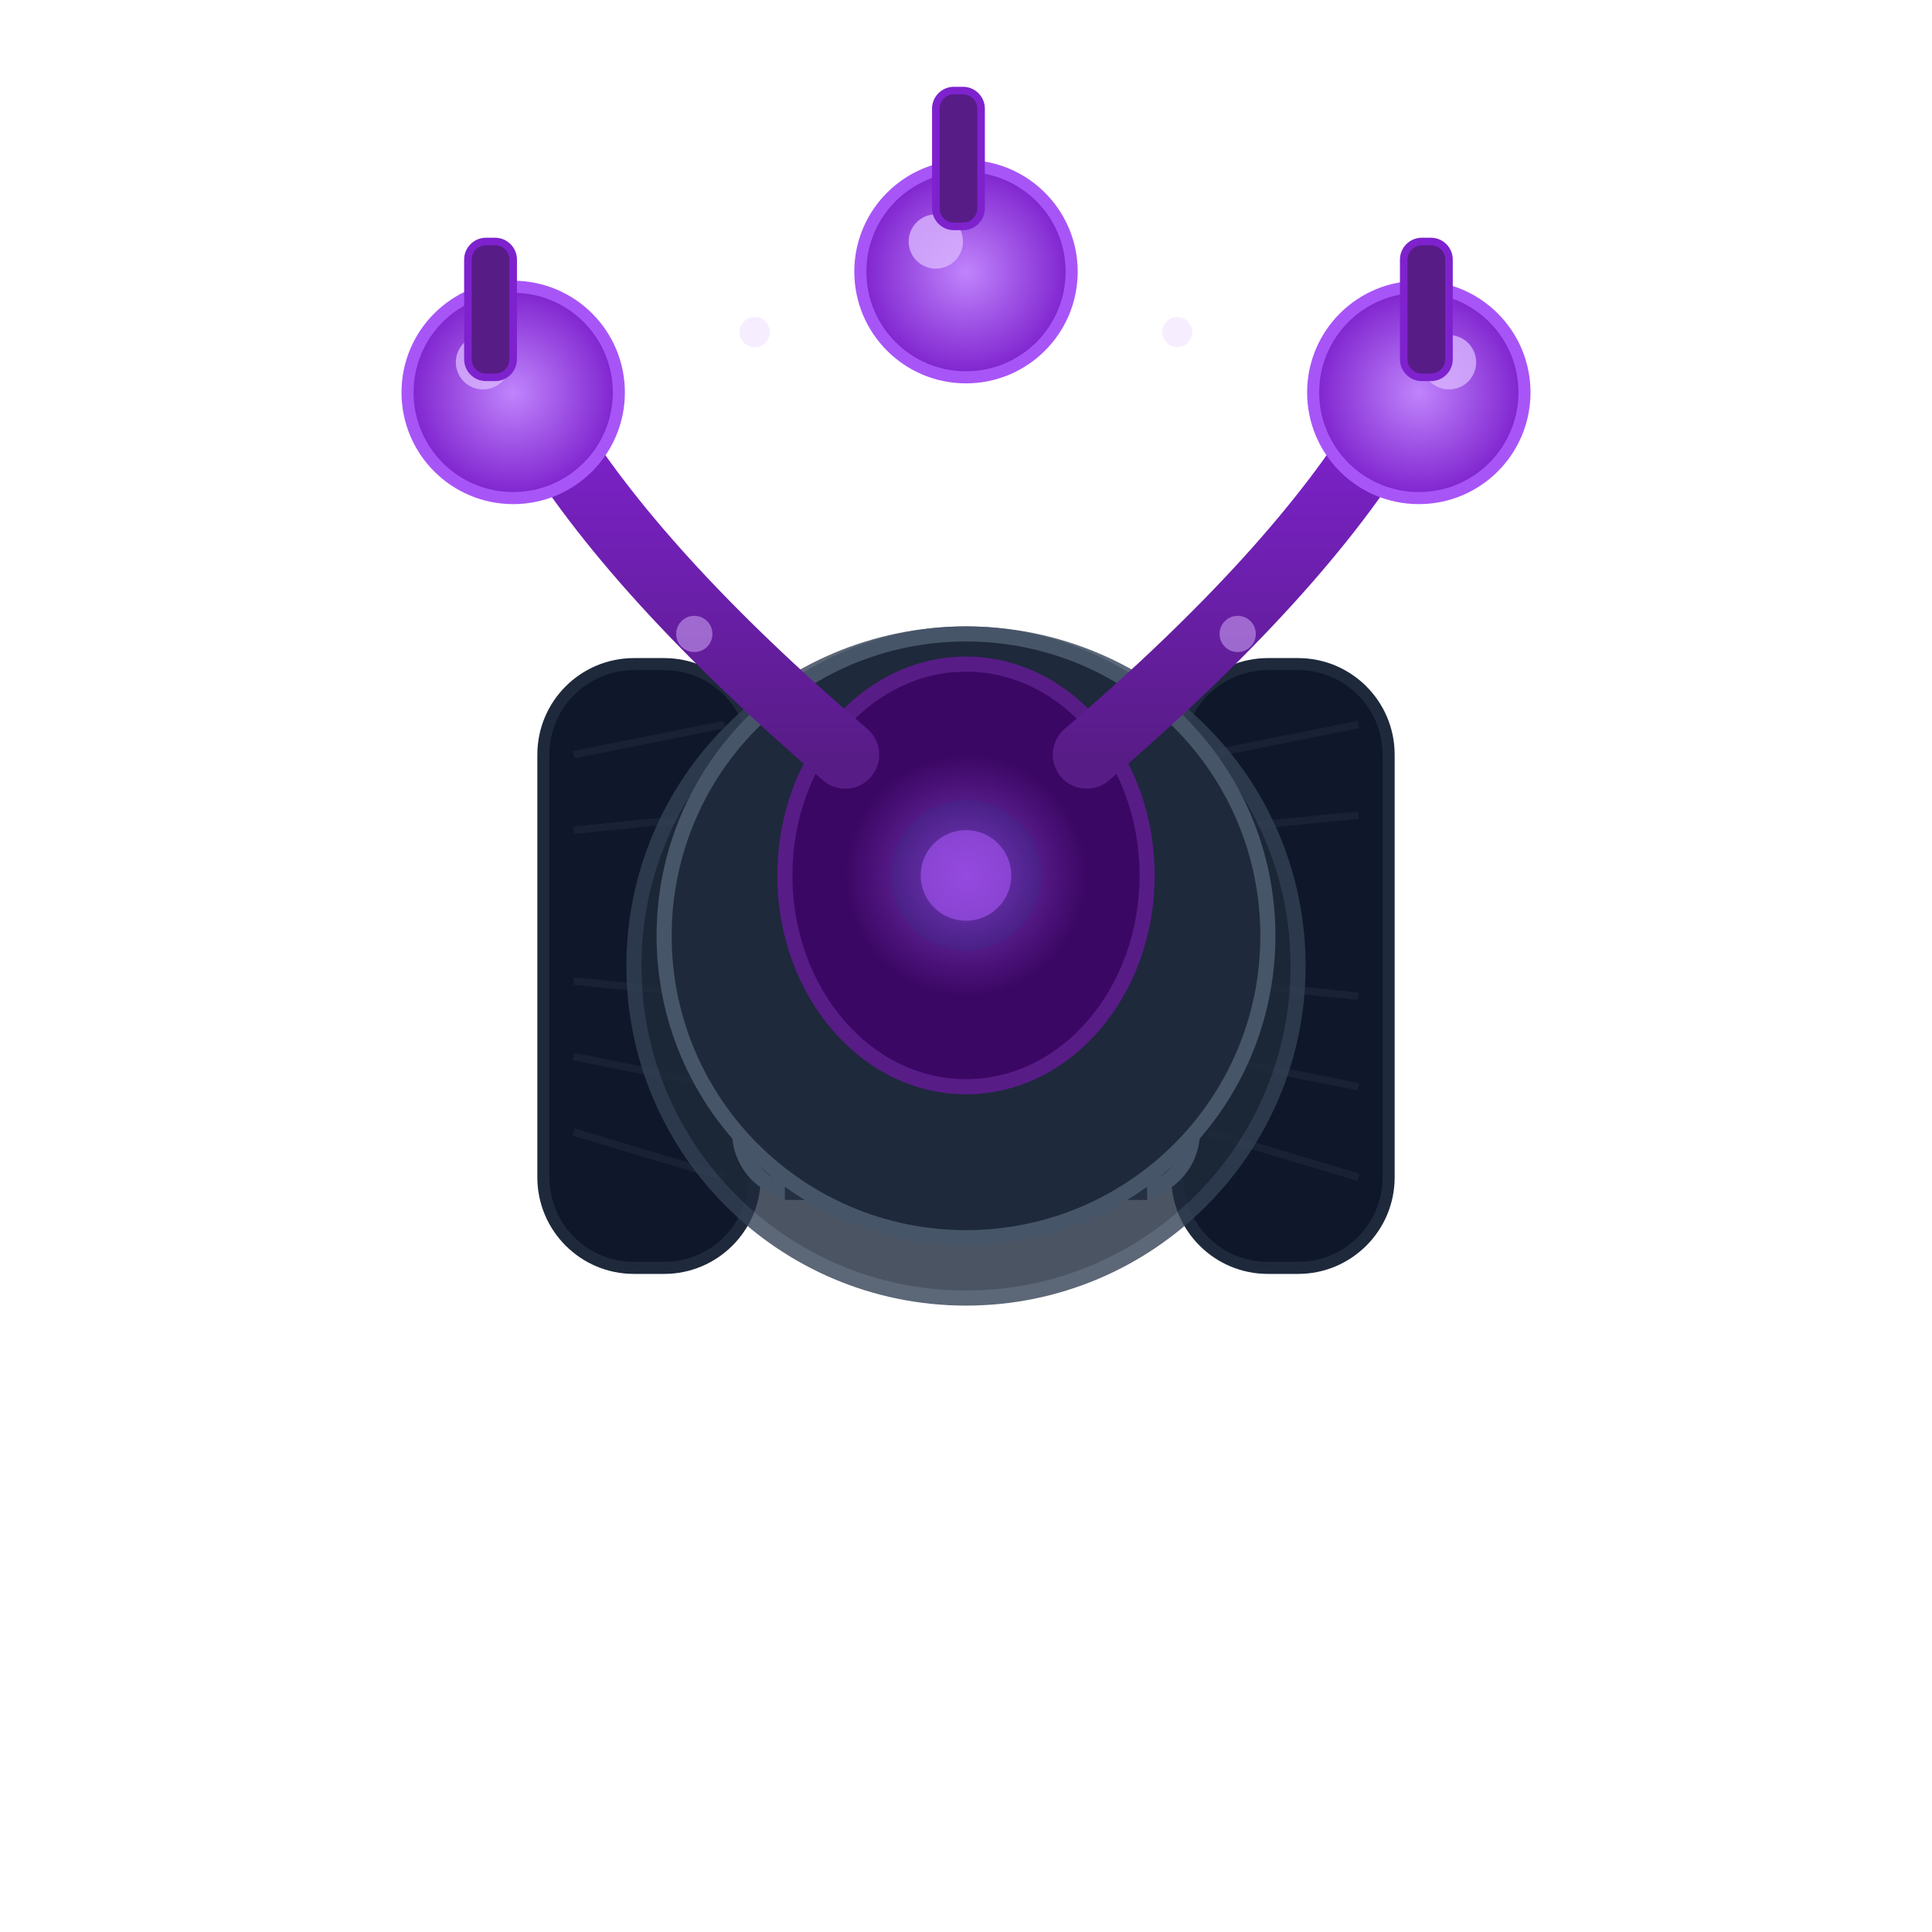
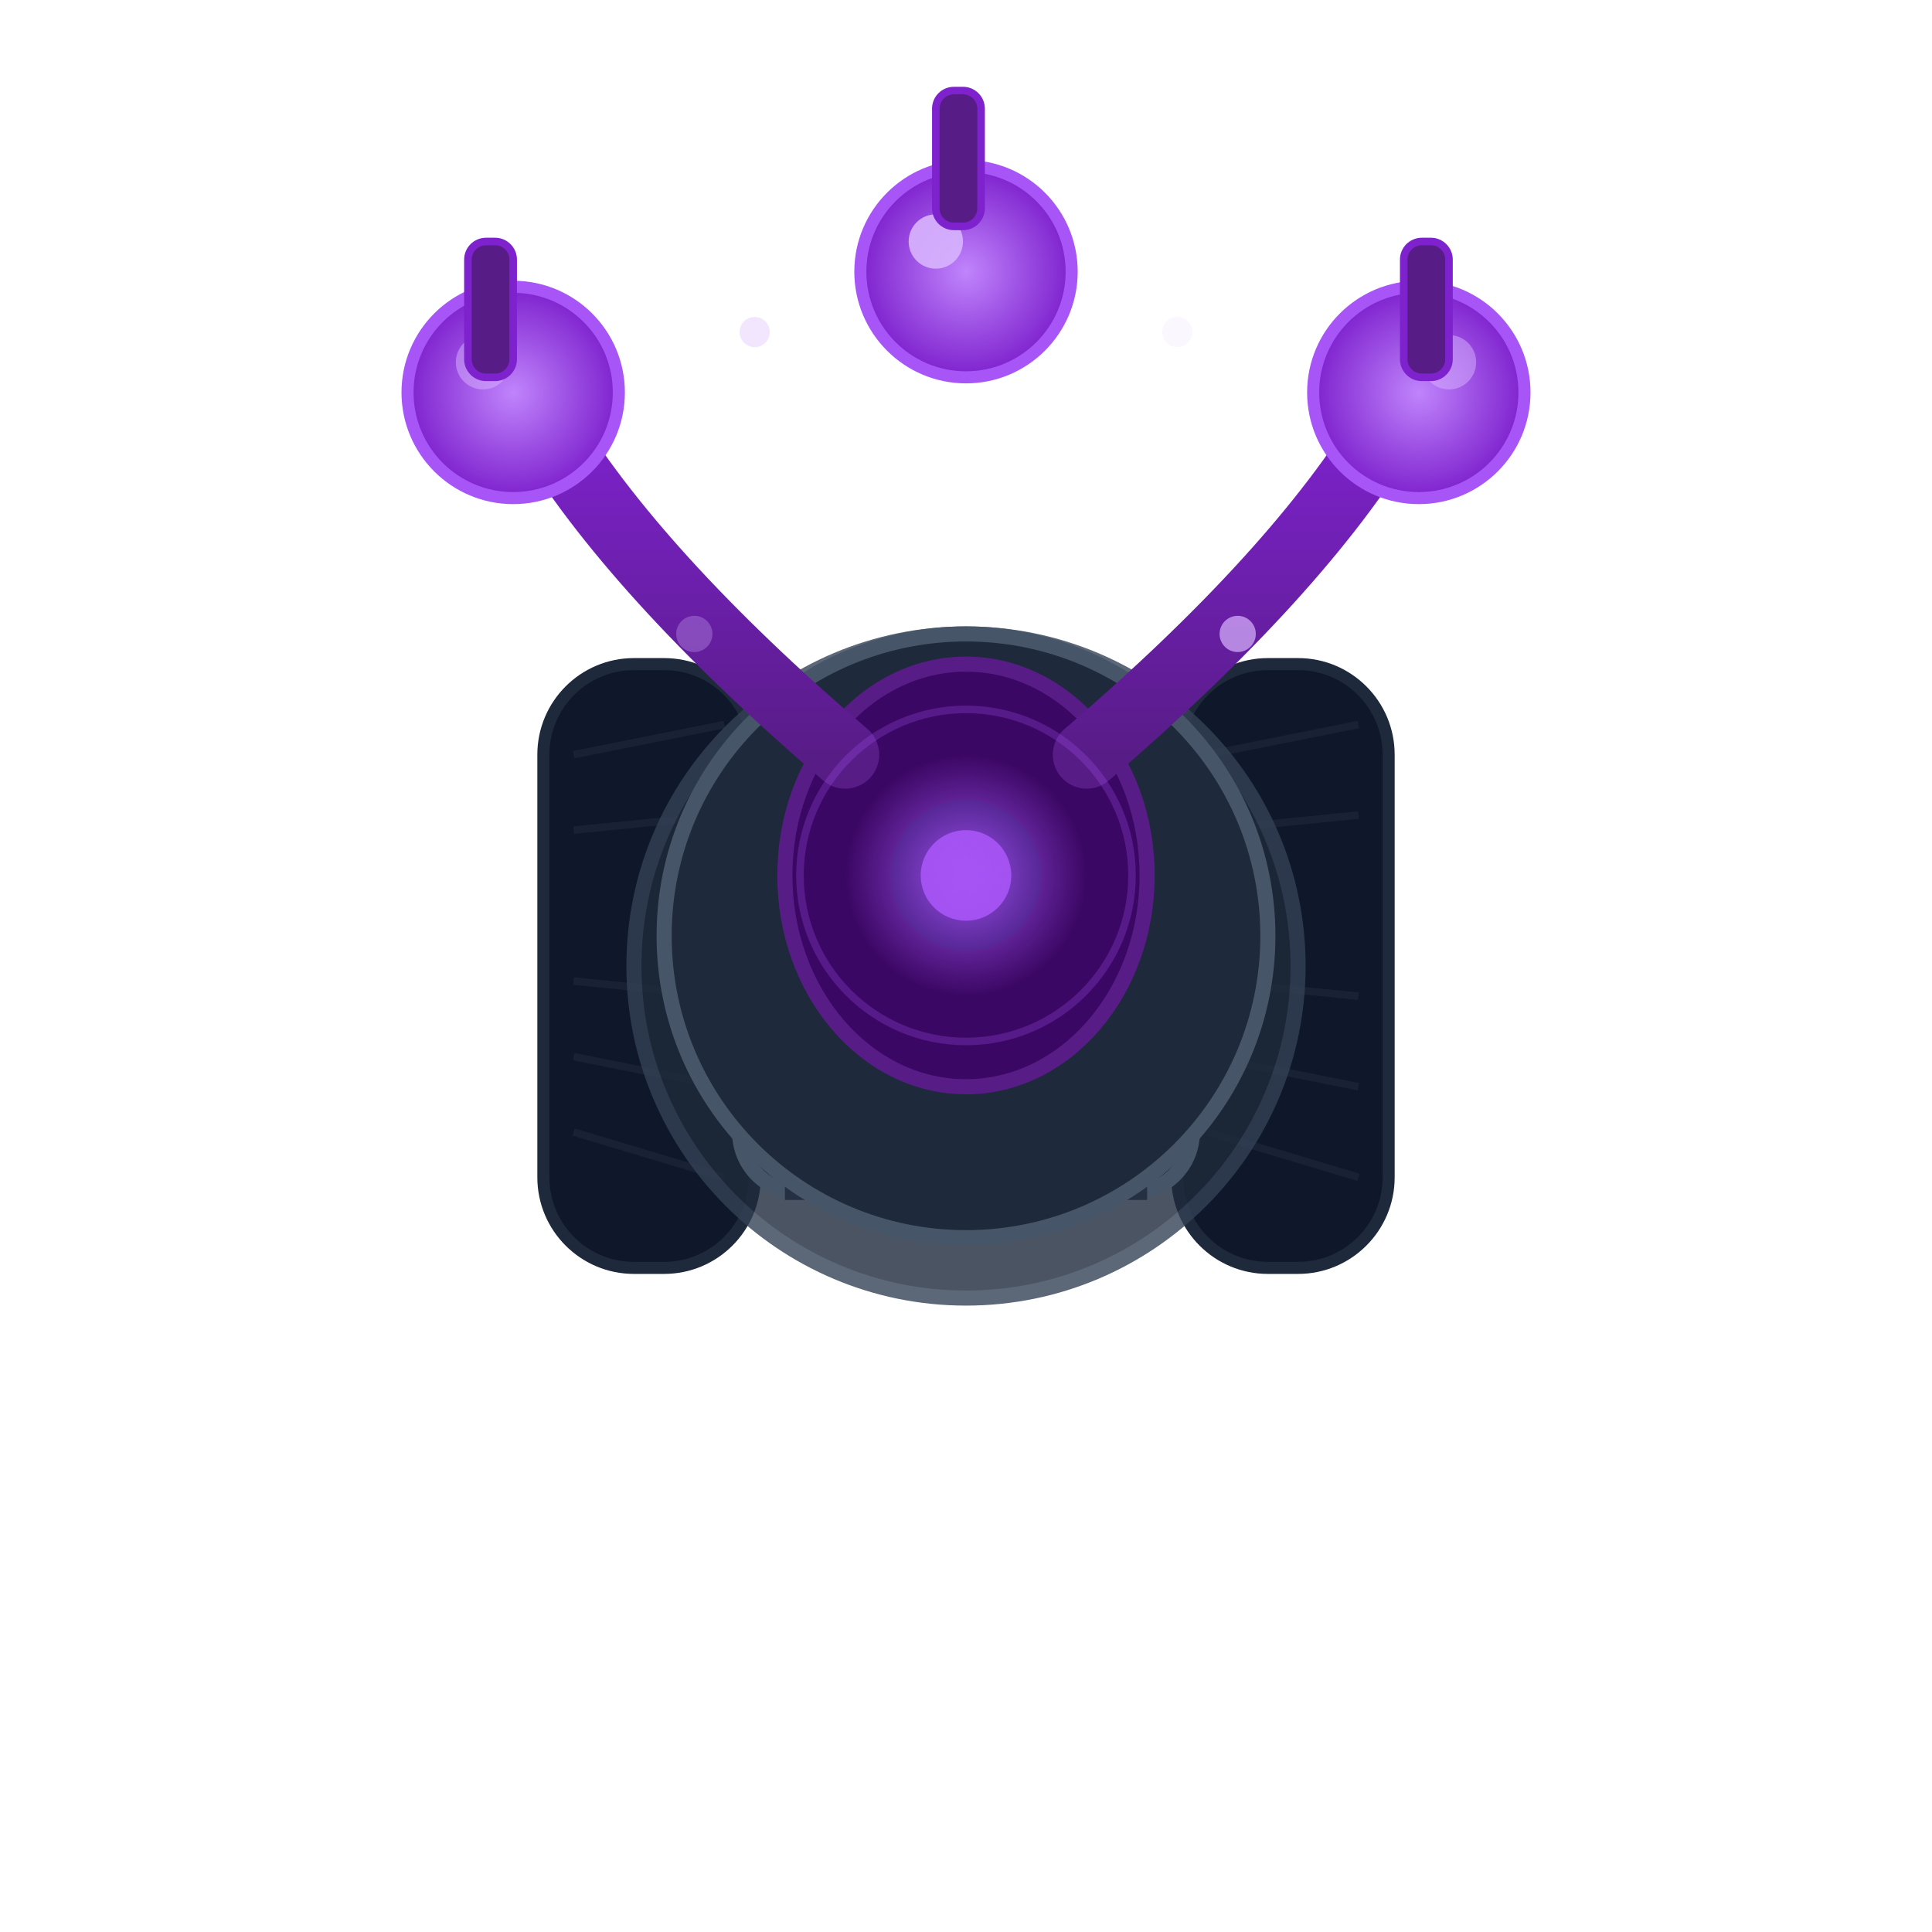
<svg xmlns="http://www.w3.org/2000/svg" viewBox="0 0 128 128">
  <defs>
    <linearGradient id="hyd-hull" x1="0" y1="0" x2="0" y2="1">
      <stop offset="0%" stop-color="#334155" />
      <stop offset="100%" stop-color="#1e293b" />
    </linearGradient>
    <linearGradient id="hyd-neck" x1="0" y1="0" x2="0" y2="1">
      <stop offset="0%" stop-color="#7e22ce" />
      <stop offset="100%" stop-color="#581c87" />
    </linearGradient>
    <radialGradient id="hyd-head" cx="50%" cy="50%" r="50%">
      <stop offset="0%" stop-color="#c084fc" />
      <stop offset="100%" stop-color="#7e22ce" />
    </radialGradient>
    <radialGradient id="hyd-glow" cx="50%" cy="50%" r="50%">
-       <stop offset="0%" stop-color="#a855f7" stop-opacity="0.6" />
+       <stop offset="0%" stop-color="#a855f7" stop-opacity="0.9" />
      <stop offset="100%" stop-color="#a855f7" stop-opacity="0" />
    </radialGradient>
  </defs>
  <rect x="36" y="44" width="14" height="40" rx="6" fill="#0f172a" stroke="#1e293b" stroke-width="0.8" />
  <line x1="38" y1="50" x2="48" y2="48" stroke="#1e293b" stroke-width="0.5" opacity="0.6" />
  <line x1="38" y1="55" x2="48" y2="54" stroke="#1e293b" stroke-width="0.5" opacity="0.6" />
  <line x1="38" y1="65" x2="48" y2="66" stroke="#1e293b" stroke-width="0.5" opacity="0.6" />
  <line x1="38" y1="70" x2="48" y2="72" stroke="#1e293b" stroke-width="0.5" opacity="0.6" />
  <line x1="38" y1="75" x2="48" y2="78" stroke="#1e293b" stroke-width="0.5" opacity="0.6" />
  <rect x="78" y="44" width="14" height="40" rx="6" fill="#0f172a" stroke="#1e293b" stroke-width="0.8" />
  <line x1="80" y1="50" x2="90" y2="48" stroke="#1e293b" stroke-width="0.5" opacity="0.6" />
  <line x1="80" y1="55" x2="90" y2="54" stroke="#1e293b" stroke-width="0.5" opacity="0.6" />
  <line x1="80" y1="65" x2="90" y2="66" stroke="#1e293b" stroke-width="0.5" opacity="0.6" />
  <line x1="80" y1="70" x2="90" y2="72" stroke="#1e293b" stroke-width="0.5" opacity="0.6" />
  <line x1="80" y1="75" x2="90" y2="78" stroke="#1e293b" stroke-width="0.5" opacity="0.6" />
  <circle cx="64" cy="64" r="22" fill="#1e293b" stroke="#334155" stroke-width="1" opacity="0.8" />
  <circle cx="64" cy="64" r="18" fill="none" stroke="#475569" stroke-width="0.5" opacity="0.4" />
  <rect x="49" y="49" width="30" height="30" rx="4" fill="url(#hyd-hull)" stroke="#475569" stroke-width="1" />
  <polygon points="57,49 64,43 71,49" fill="#475569" stroke="#64748b" stroke-width="0.5" />
  <line x1="52" y1="73" x2="76" y2="73" stroke="#0f172a" stroke-width="1" opacity="0.6" />
  <line x1="52" y1="76" x2="76" y2="76" stroke="#0f172a" stroke-width="1" opacity="0.6" />
  <line x1="52" y1="79" x2="76" y2="79" stroke="#0f172a" stroke-width="1" opacity="0.6" />
  <circle cx="64" cy="62" r="20" fill="#1e293b" stroke="#475569" stroke-width="1" />
  <ellipse cx="64" cy="58" rx="12" ry="14" fill="#3b0764" stroke="#581c87" stroke-width="1" />
  <path d="M56,50 Q42,38 36,28" stroke="url(#hyd-neck)" stroke-width="4.5" fill="none" stroke-linecap="round" />
  <circle cx="34" cy="26" r="7" fill="url(#hyd-head)" stroke="#a855f7" stroke-width="0.8" />
-   <circle cx="32" cy="24" r="1.8" fill="#d8b4fe" opacity="0.8" />
+   <circle cx="32" cy="24" r="1.8" fill="#d8b4fe" opacity="0.5" />
  <rect x="31" y="16" width="3" height="9" rx="1.2" fill="#581c87" stroke="#7e22ce" stroke-width="0.5" />
  <path d="M64,46 Q64,34 64,22" stroke="url(#hyd-neck)" stroke-width="4.5" fill="none" stroke-linecap="round" />
  <circle cx="64" cy="18" r="7" fill="url(#hyd-head)" stroke="#a855f7" stroke-width="0.8" />
-   <circle cx="62" cy="16" r="1.8" fill="#d8b4fe" opacity="0.8" />
+   <circle cx="62" cy="16" r="1.8" fill="#d8b4fe" opacity="0.9" />
  <rect x="62" y="6" width="3" height="9" rx="1.2" fill="#581c87" stroke="#7e22ce" stroke-width="0.5" />
  <path d="M72,50 Q86,38 92,28" stroke="url(#hyd-neck)" stroke-width="4.5" fill="none" stroke-linecap="round" />
  <circle cx="94" cy="26" r="7" fill="url(#hyd-head)" stroke="#a855f7" stroke-width="0.8" />
-   <circle cx="96" cy="24" r="1.8" fill="#d8b4fe" opacity="0.8" />
+   <circle cx="96" cy="24" r="1.8" fill="#d8b4fe" opacity="0.5" />
  <rect x="93" y="16" width="3" height="9" rx="1.2" fill="#581c87" stroke="#7e22ce" stroke-width="0.5" />
-   <circle cx="46" cy="42" r="1.2" fill="#d8b4fe" opacity="0.5" />
-   <circle cx="82" cy="42" r="1.2" fill="#d8b4fe" opacity="0.5" />
-   <circle cx="50" cy="22" r="1" fill="#e9d5ff" opacity="0.4" />
-   <circle cx="78" cy="22" r="1" fill="#e9d5ff" opacity="0.4" />
+   <circle cx="46" cy="42" r="1.2" fill="#d8b4fe" opacity="0.3" />
+   <circle cx="82" cy="42" r="1.2" fill="#d8b4fe" opacity="0.7" />
+   <circle cx="50" cy="22" r="1" fill="#e9d5ff" opacity="0.6" />
+   <circle cx="78" cy="22" r="1" fill="#e9d5ff" opacity="0.2" />
  <circle cx="64" cy="58" r="5" fill="#2e1065" />
-   <circle cx="64" cy="58" r="3" fill="#a855f7" opacity="0.6" />
+   <circle cx="64" cy="58" r="3" fill="#a855f7" opacity="0.9" />
  <circle cx="64" cy="58" r="8" fill="url(#hyd-glow)" />
+   <circle cx="64" cy="58" r="11" fill="none" stroke="#a855f7" stroke-width="0.5" opacity="0.25" />
</svg>
